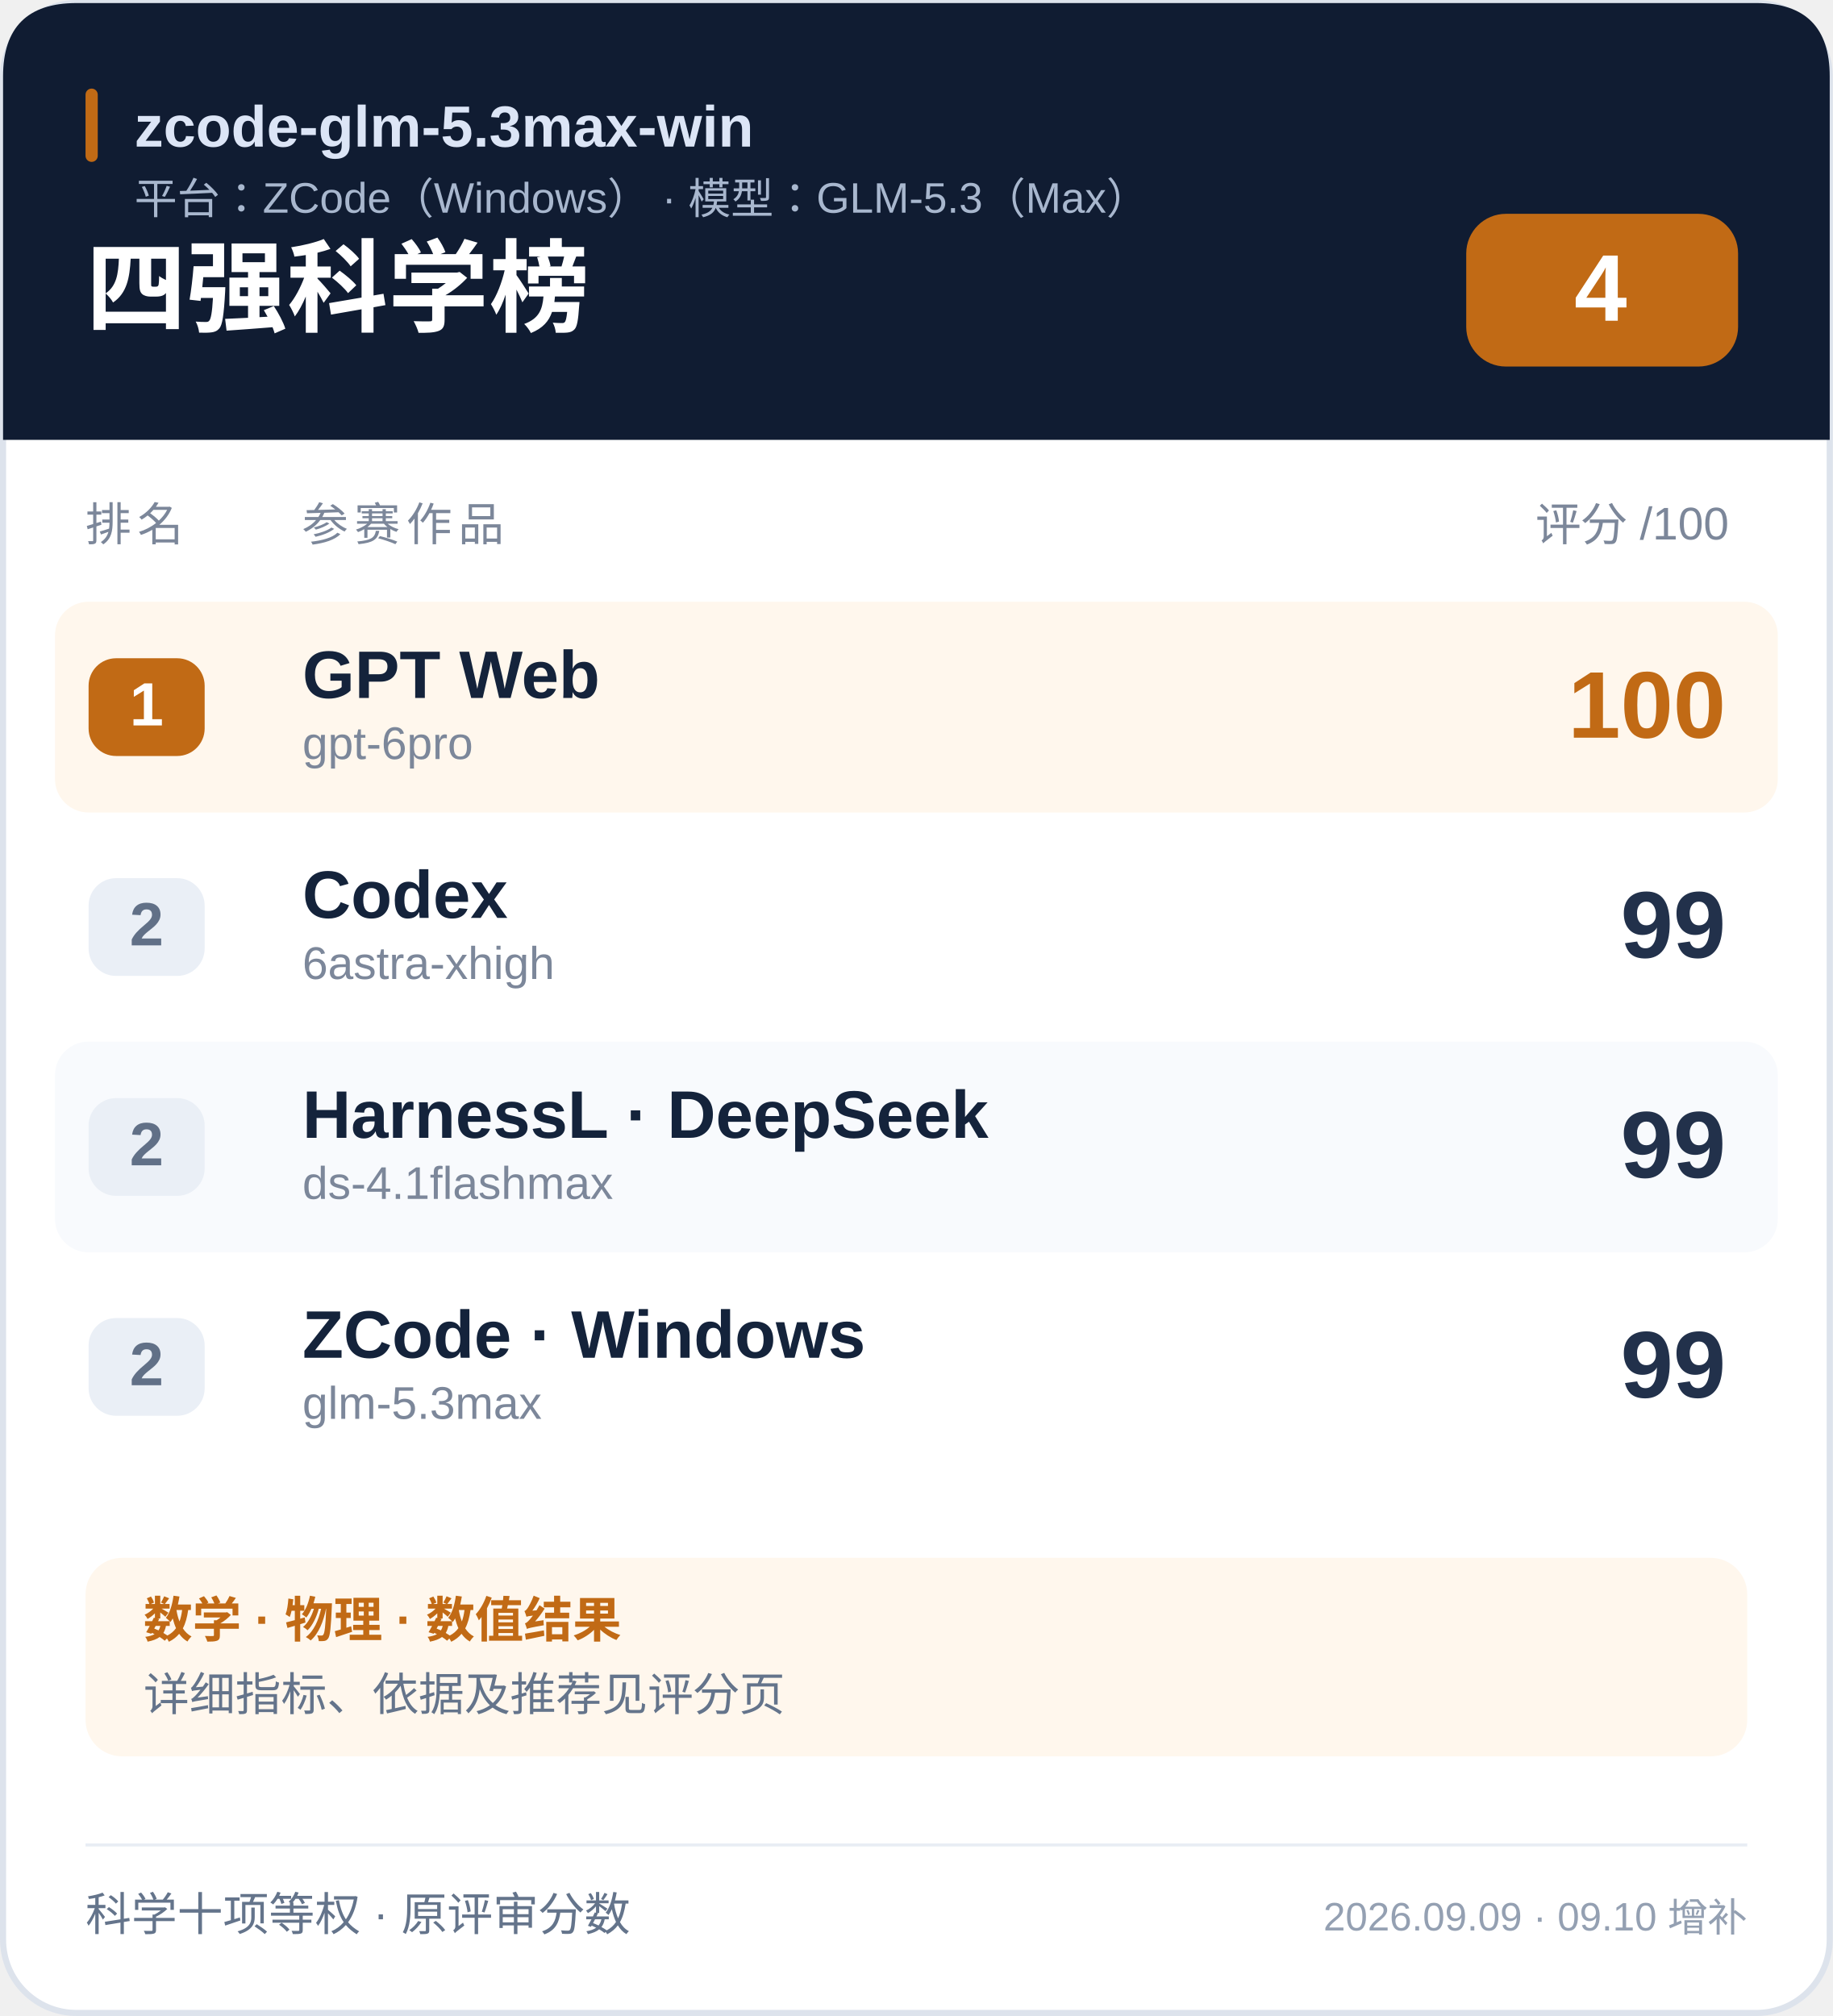
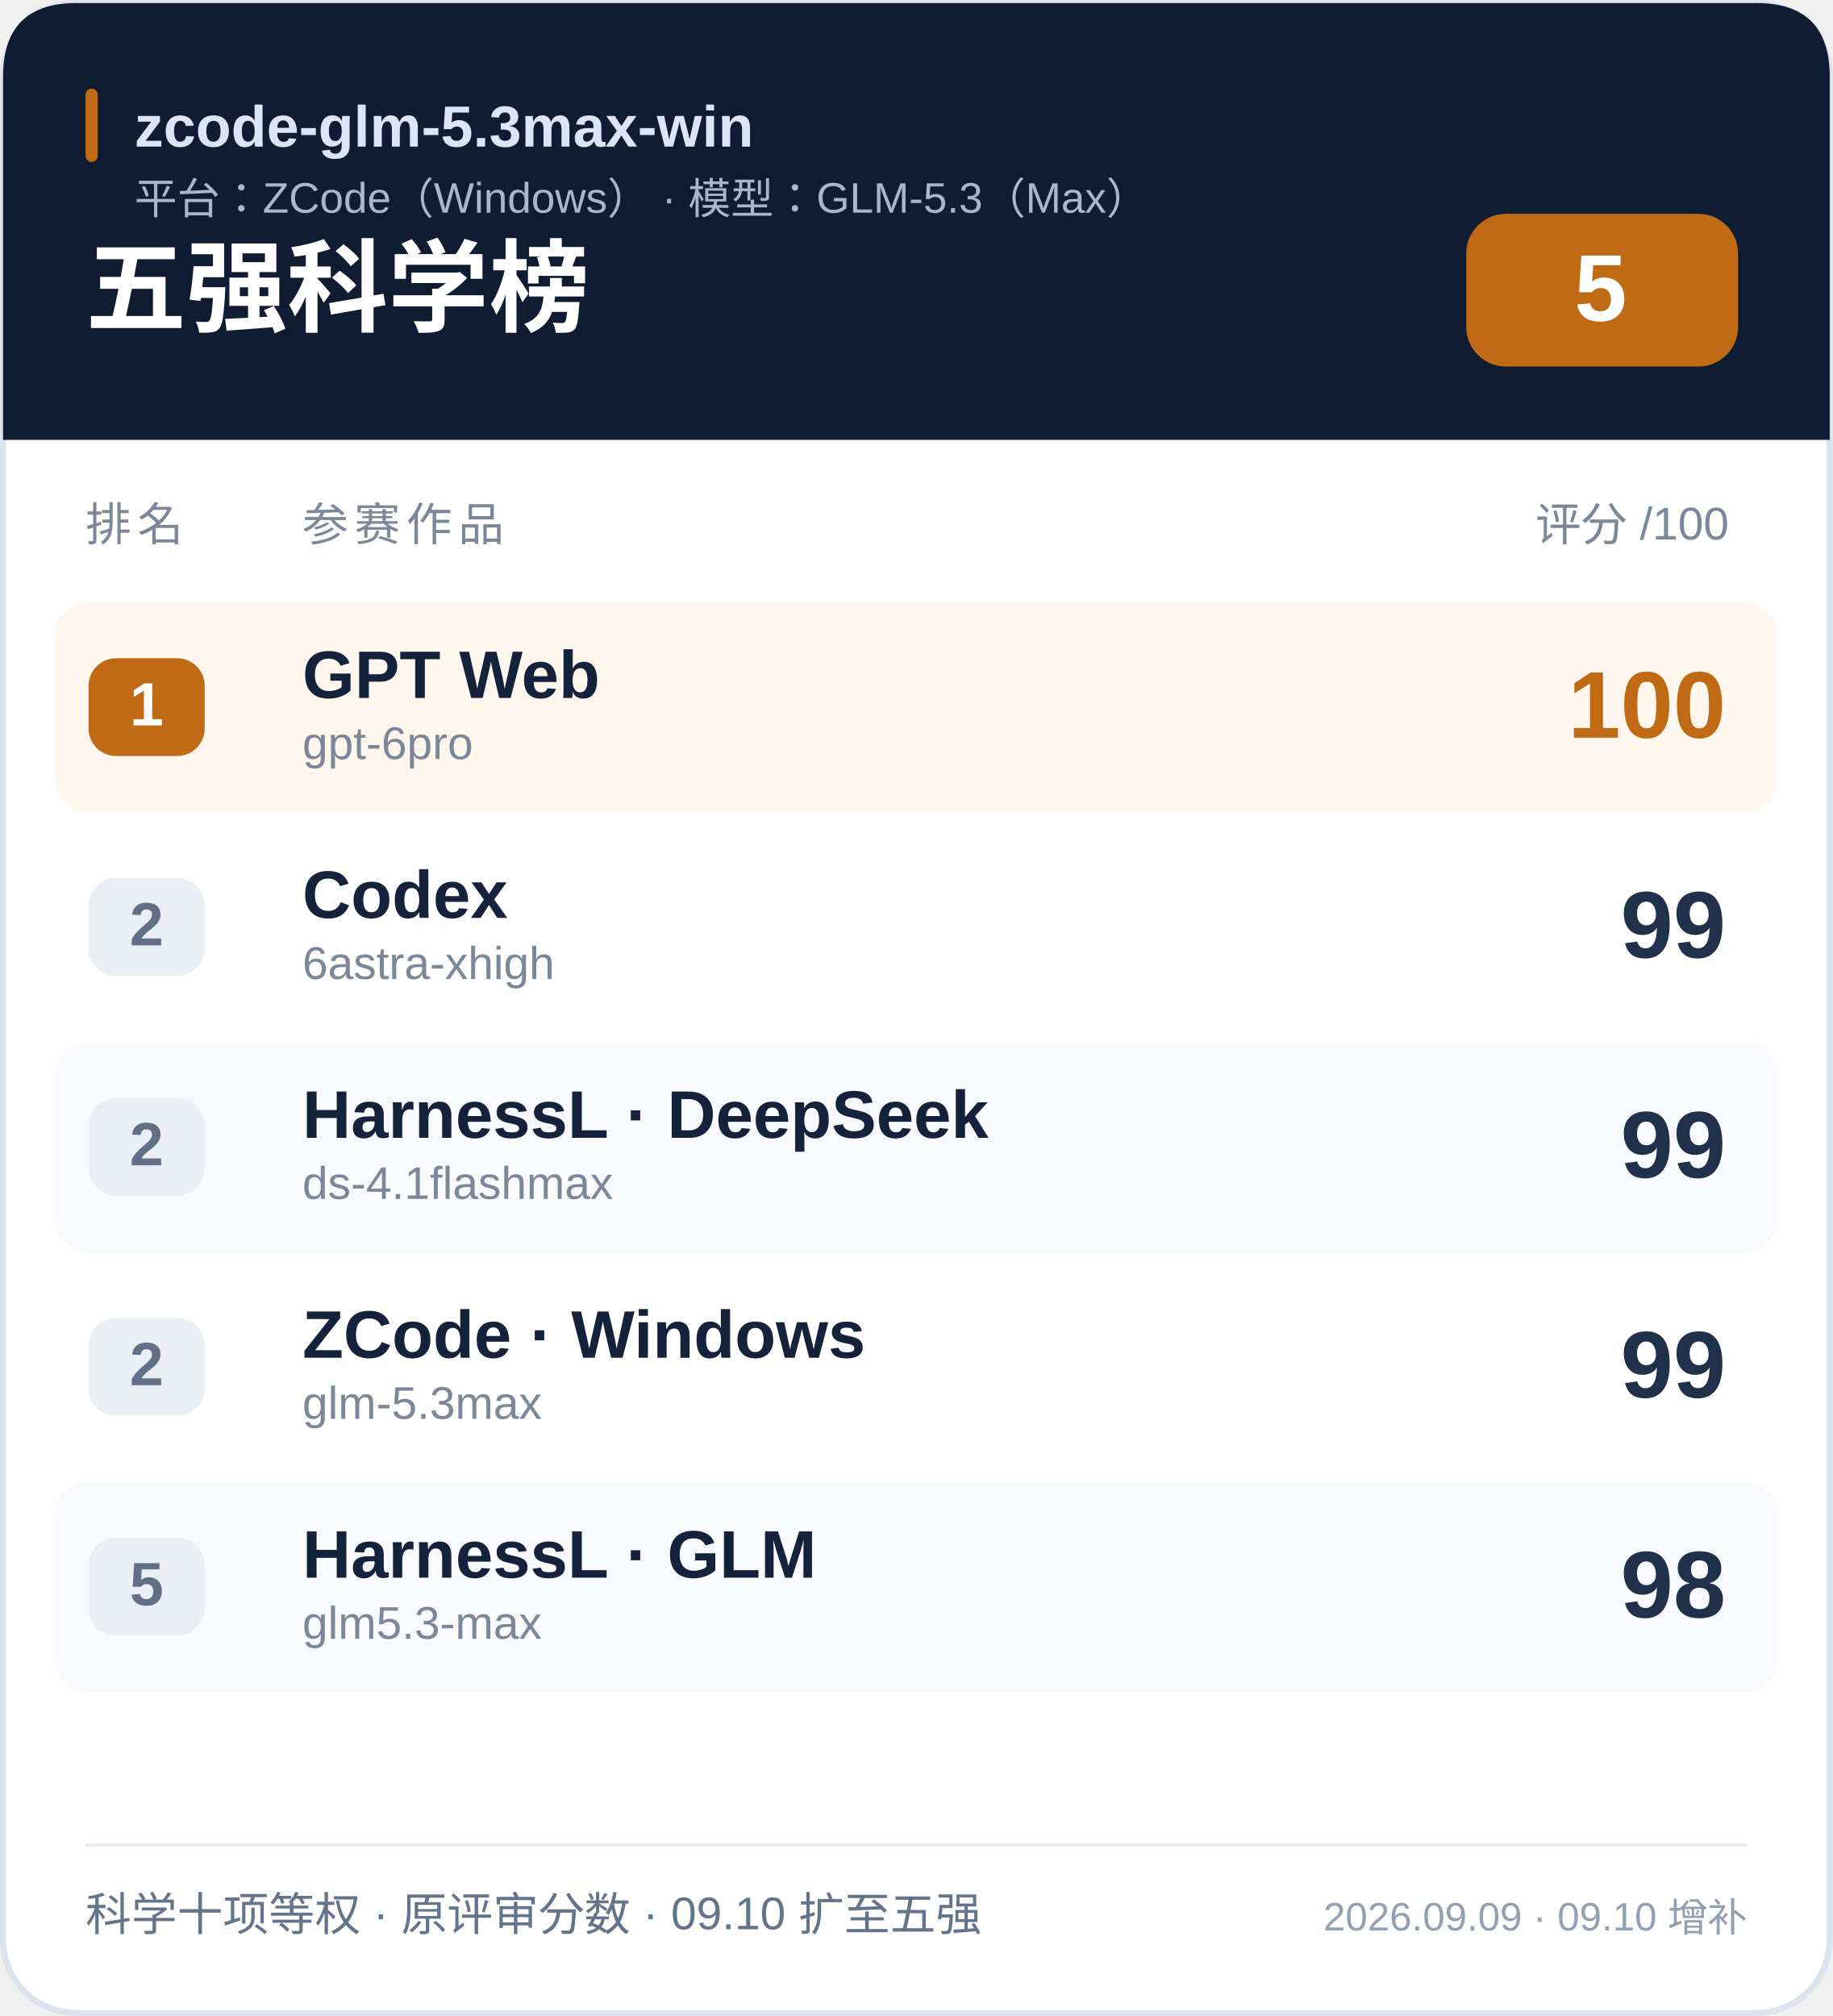
<svg xmlns="http://www.w3.org/2000/svg" font-family="Segoe UI, Microsoft YaHei, Arial, sans-serif" width="600" height="660" viewBox="0 0 600 660" role="img" aria-labelledby="title desc">
  <rect x="1" y="1" width="598" height="658" rx="24" fill="#FFFFFF" stroke="#DDE3EC" stroke-width="2" />
  <path d="M25 1 H575 Q599 1 599 25 V144 H1 V25 Q1 1 25 1Z" fill="#101C32" />
  <rect x="28" y="29" width="4" height="24" rx="2" fill="#C16A15" />
  <text x="44" y="48" fill="#DCE5F6" font-size="19" font-weight="600">zcode-glm-5.3max-win</text>
  <text x="44" y="70" fill="#A8B7CE" font-size="14">平台：ZCode（Windows） · 模型：GLM-5.3（Max）</text>
-   <text x="28" y="106" fill="#FFFFFF" font-size="33" font-weight="700">四强科学榜</text>
+   <text x="28" y="106" fill="#FFFFFF" font-size="33" font-weight="700">五强科学榜</text>
  <rect x="480" y="70" width="89" height="50" rx="13" fill="#C16A15" />
-   <text x="524" y="105" fill="#FFFFFF" font-size="31" font-weight="700" text-anchor="middle">4</text>
+   <text x="524" y="105" fill="#FFFFFF" font-size="31" font-weight="700" text-anchor="middle">5</text>
  <text x="28" y="177" fill="#7C879A" font-size="15" letter-spacing="2">排名</text>
  <text x="99" y="177" fill="#7C879A" font-size="15" letter-spacing="2">参赛作品</text>
  <text x="566" y="177" fill="#7C879A" font-size="15" text-anchor="end">评分 /100</text>
  <rect x="18" y="197" width="564" height="69" rx="11" fill="#FFF7ED" />
  <rect x="29" y="215.5" width="38" height="32" rx="9" fill="#C16A15" />
  <text x="48" y="237.5" text-anchor="middle" fill="#FFFFFF" font-size="20" font-weight="700">1</text>
  <text x="99" y="228.5" fill="#14233B" font-size="22" font-weight="600">GPT Web</text>
  <text x="99" y="248.5" fill="#7C879A" font-size="15">gpt-6pro</text>
  <text x="565" y="241.5" text-anchor="end" fill="#C16A15" font-size="31" font-weight="700">100</text>
  <rect x="18" y="269" width="564" height="69" rx="11" fill="#FFFFFF" />
  <rect x="29" y="287.5" width="38" height="32" rx="9" fill="#EAEFF6" />
  <text x="48" y="309.5" text-anchor="middle" fill="#617087" font-size="20" font-weight="700">2</text>
  <text x="99" y="300.5" fill="#14233B" font-size="22" font-weight="600">Codex</text>
  <text x="99" y="320.5" fill="#7C879A" font-size="15">6astra-xhigh</text>
  <text x="565" y="313.5" text-anchor="end" fill="#22314B" font-size="31" font-weight="700">99</text>
  <rect x="18" y="341" width="564" height="69" rx="11" fill="#F8FAFD" />
  <rect x="29" y="359.5" width="38" height="32" rx="9" fill="#EAEFF6" />
  <text x="48" y="381.5" text-anchor="middle" fill="#617087" font-size="20" font-weight="700">2</text>
  <text x="99" y="372.5" fill="#14233B" font-size="22" font-weight="600">HarnessL · DeepSeek</text>
  <text x="99" y="392.5" fill="#7C879A" font-size="15">ds-4.1flashmax</text>
  <text x="565" y="385.5" text-anchor="end" fill="#22314B" font-size="31" font-weight="700">99</text>
  <rect x="18" y="413" width="564" height="69" rx="11" fill="#FFFFFF" />
  <rect x="29" y="431.5" width="38" height="32" rx="9" fill="#EAEFF6" />
  <text x="48" y="453.5" text-anchor="middle" fill="#617087" font-size="20" font-weight="700">2</text>
  <text x="99" y="444.5" fill="#14233B" font-size="22" font-weight="600">ZCode · Windows</text>
  <text x="99" y="464.5" fill="#7C879A" font-size="15">glm-5.3max</text>
  <text x="565" y="457.5" text-anchor="end" fill="#22314B" font-size="31" font-weight="700">99</text>
-   <rect x="28" y="510" width="544" height="65" rx="12" fill="#FFF7ED" />
-   <text x="47" y="536" fill="#C16A15" font-size="16" font-weight="600">数学 · 物理 · 数值结果</text>
-   <text x="47" y="560" fill="#64748B" font-size="15">详细指标、依据及推荐见评分页</text>
+   <rect x="18" y="485" width="564" height="69" rx="11" fill="#F8FAFD" />
+   <rect x="29" y="503.5" width="38" height="32" rx="9" fill="#EAEFF6" />
+   <text x="48" y="525.5" text-anchor="middle" fill="#617087" font-size="20" font-weight="700">5</text>
+   <text x="99" y="516.5" fill="#14233B" font-size="22" font-weight="600">HarnessL · GLM</text>
+   <text x="99" y="536.5" fill="#7C879A" font-size="15">glm5.3-max</text>
+   <text x="565" y="529.5" text-anchor="end" fill="#22314B" font-size="31" font-weight="700">98</text>
  <path d="M28 604 H572" stroke="#E8EDF4" />
-   <text x="28" y="632" fill="#64748B" font-size="15">科学十项等权 · 原评审分数</text>
+   <text x="28" y="632" fill="#64748B" font-size="15">科学十项等权 · 原评审分数 · 09.10 扩至五强</text>
  <text x="572" y="632" text-anchor="end" fill="#94A0B2" font-size="13">2026.09.09 · 09.10 增补</text>
</svg>
